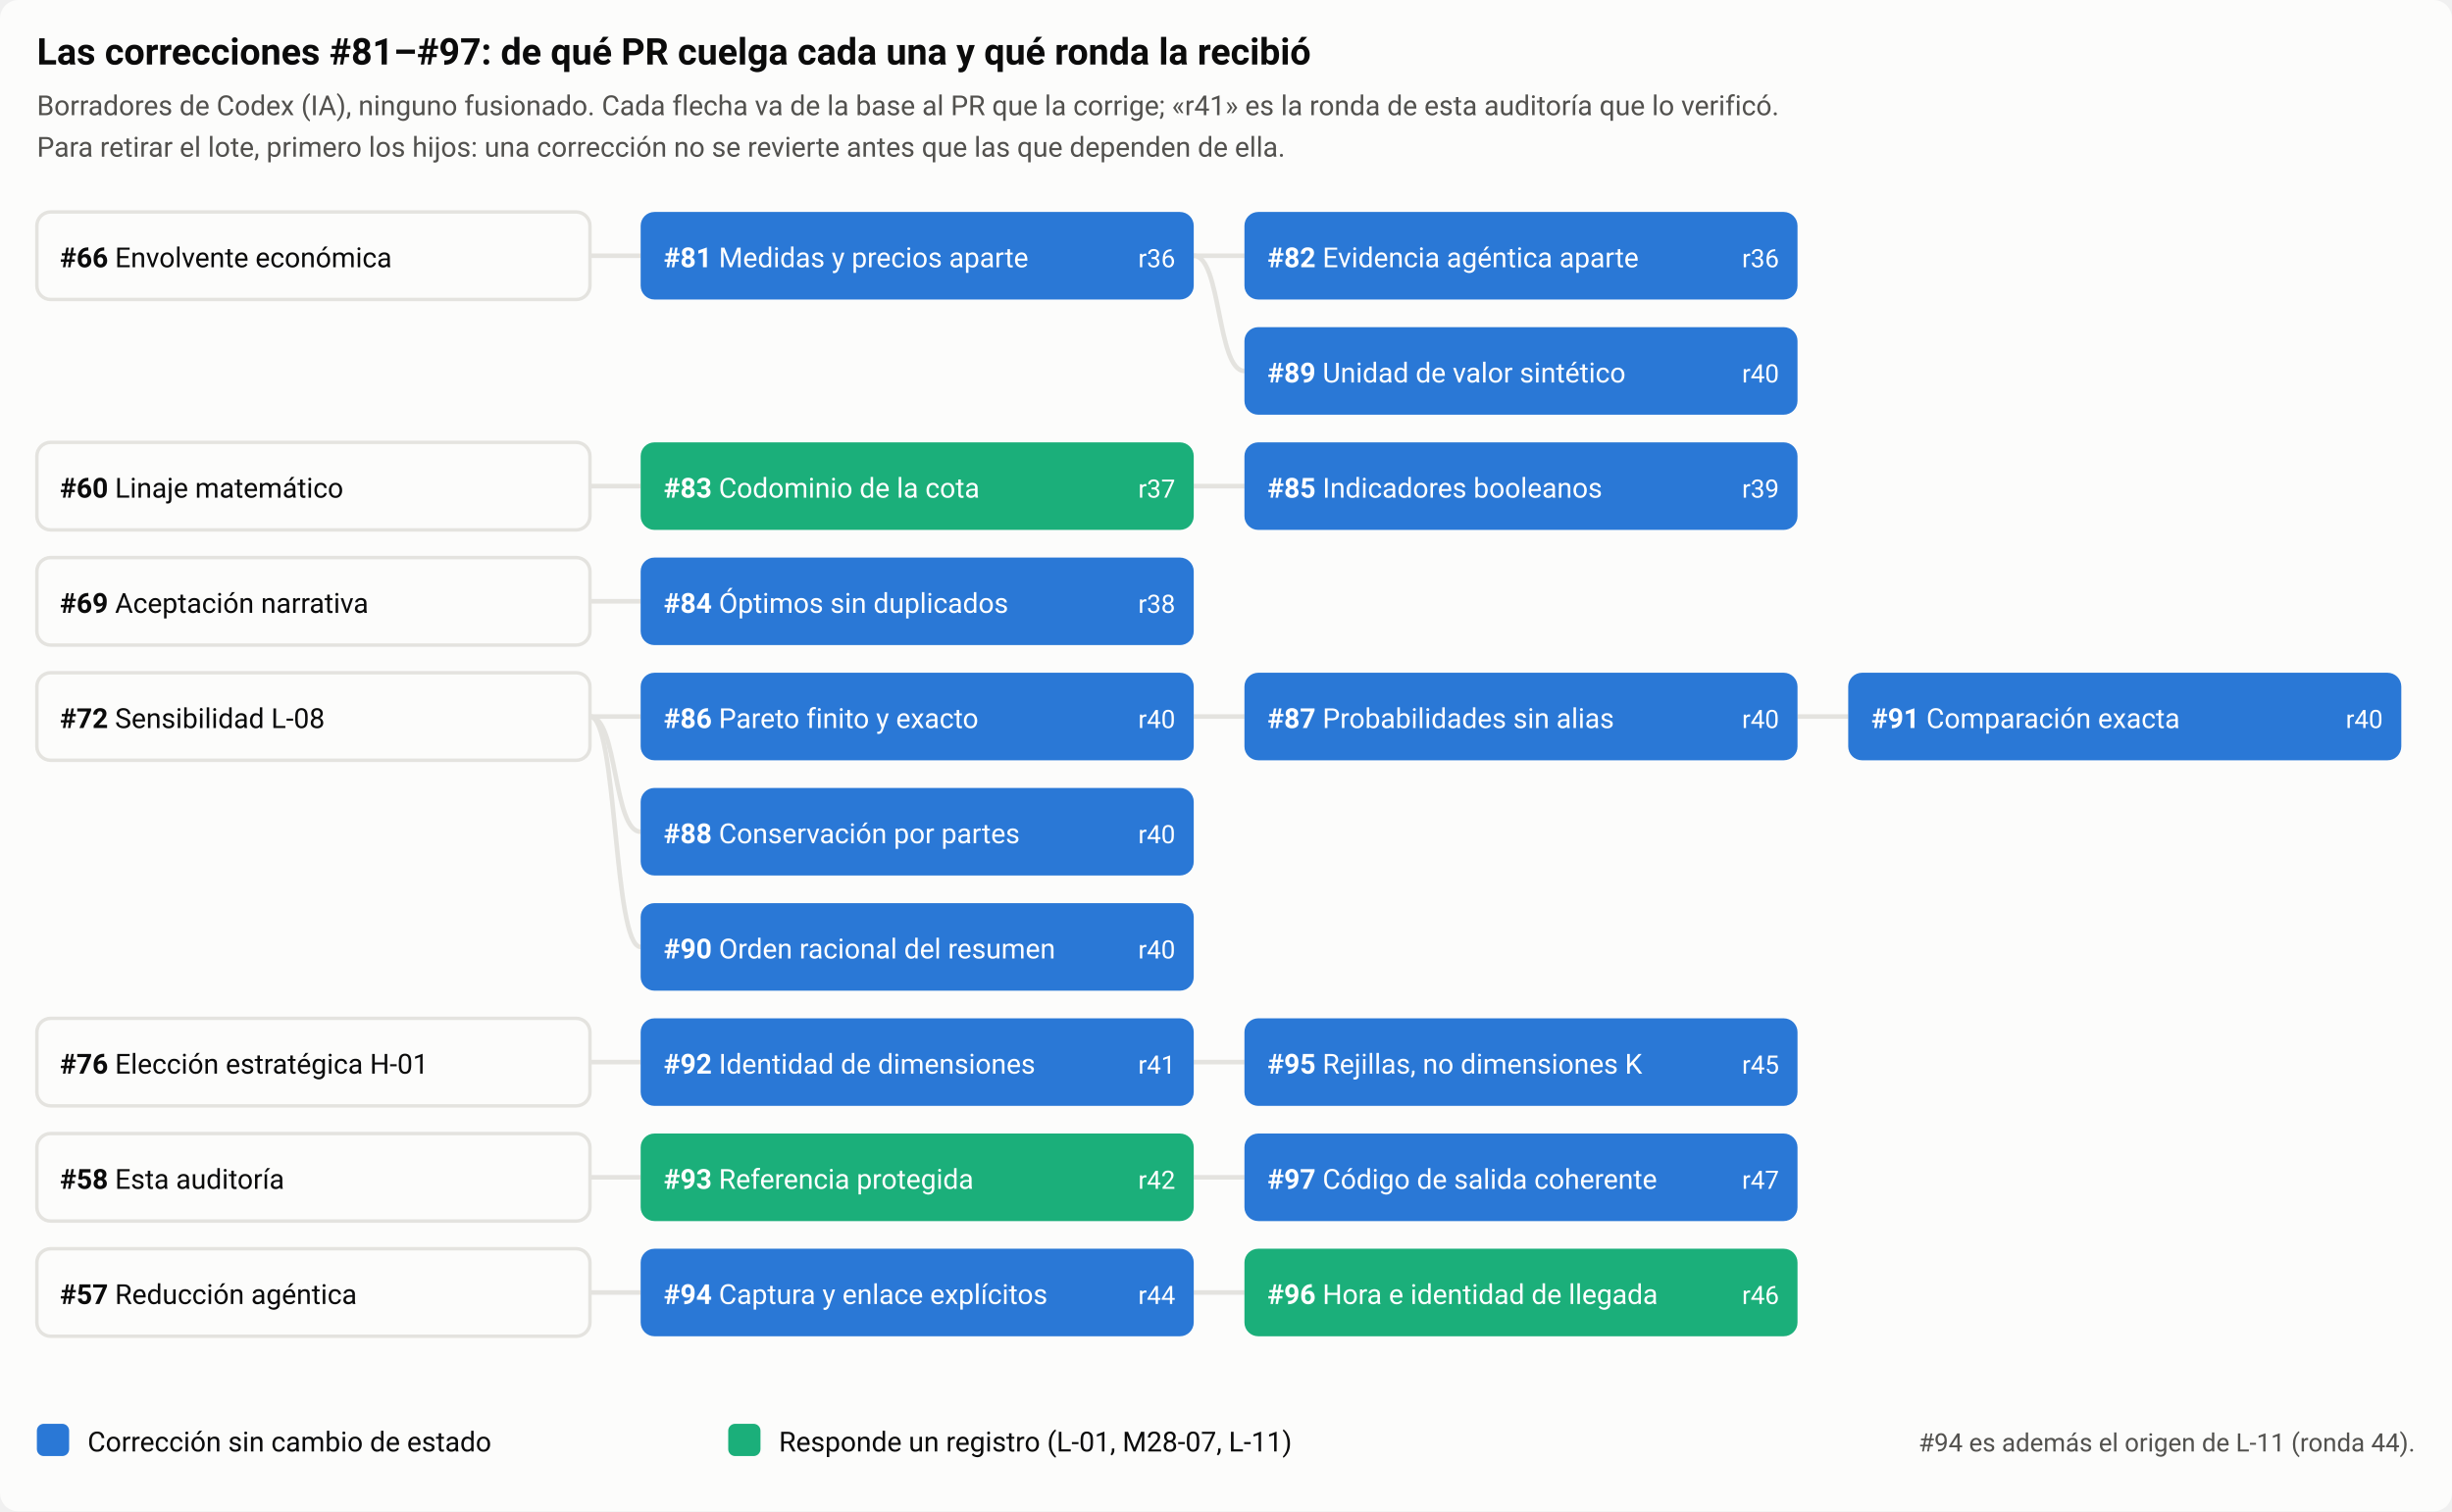
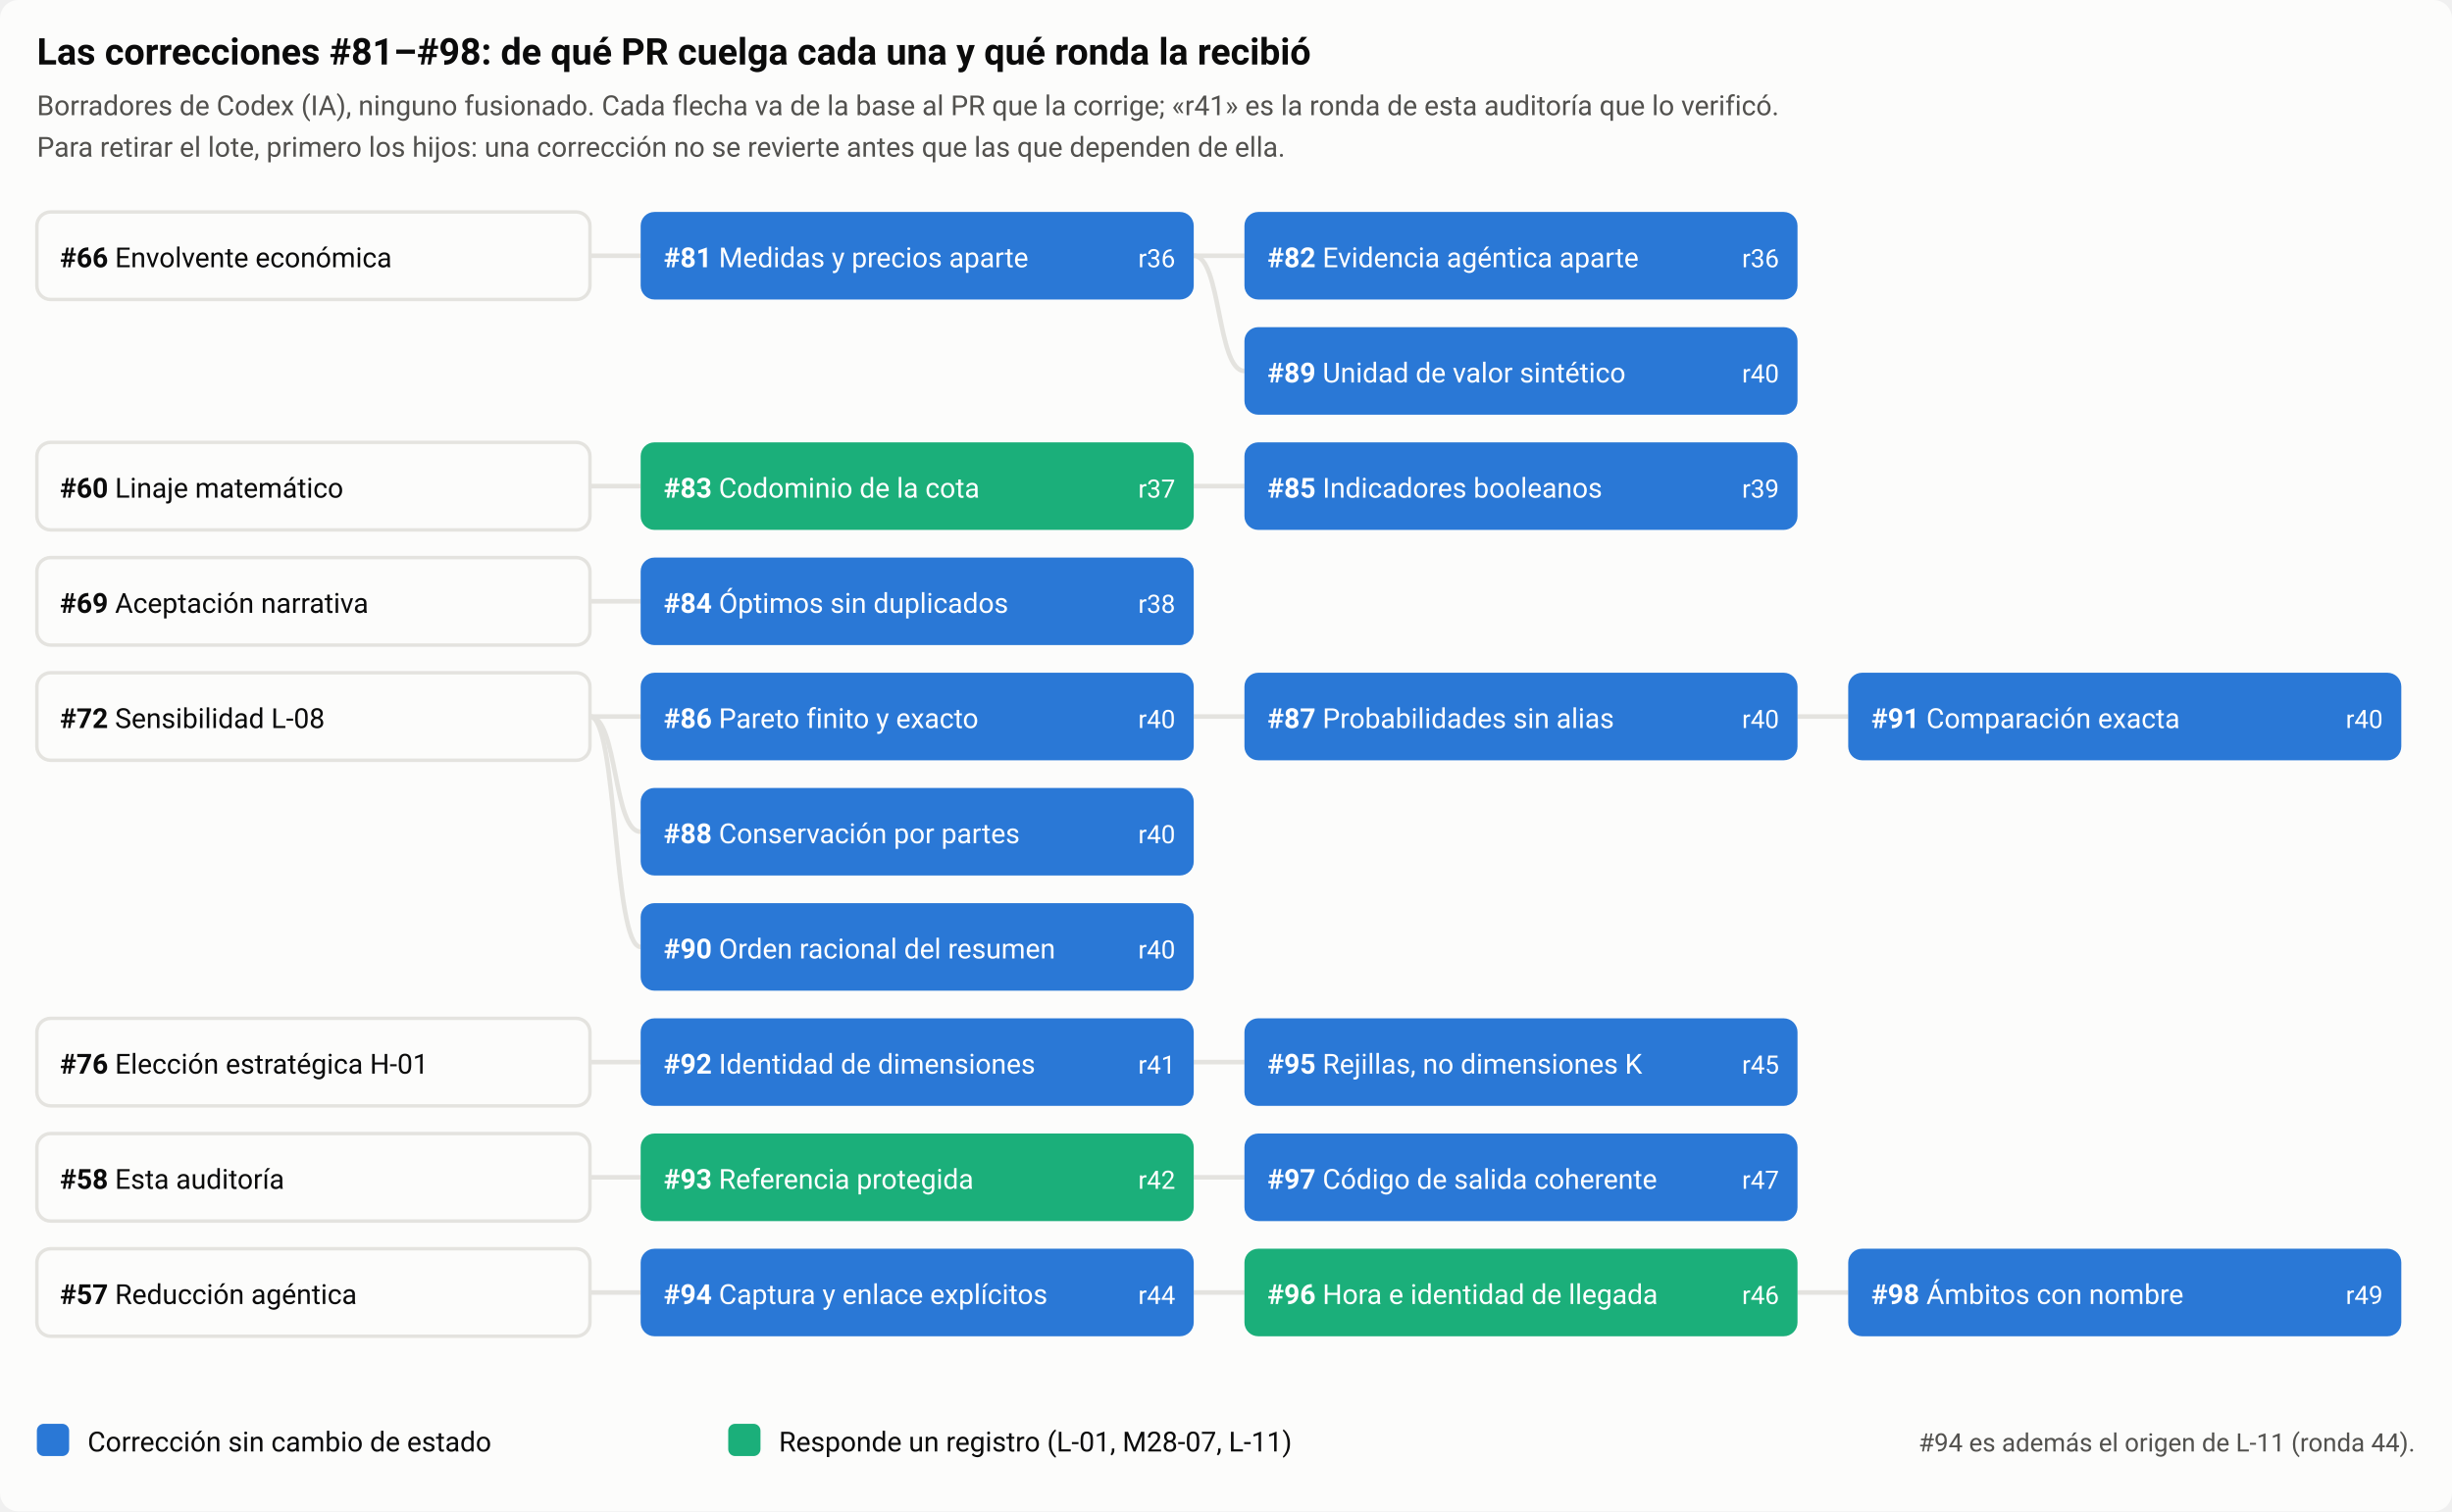
- <svg xmlns="http://www.w3.org/2000/svg" viewBox="0 0 1064 656" width="1064" height="656" role="img" aria-label="Mapa de las 17 correcciones acotadas #81 a #97, su PR de base y la ronda de la auditoría que las recibió">
+ <svg xmlns="http://www.w3.org/2000/svg" viewBox="0 0 1064 656" width="1064" height="656" role="img" aria-label="Mapa de las 18 correcciones acotadas #81 a #98, su PR de base y la ronda de la auditoría que las recibió">
  <style>
  .ink{fill:#0b0b0b}.ink2{fill:#52514e}.bg{fill:#fcfcfb}.grid{stroke:#e4e3df}
  .s0{fill:#2a78d6}.s1{fill:#eb6834}.s2{fill:#1baf7a}.s3{fill:#eda100}.s4{fill:#e87ba4}
  .a0{fill:#2a78d6}.a1{fill:#eb6834}.a0s{stroke:#2a78d6}.a1s{stroke:#eb6834}
  text{font-family:system-ui,-apple-system,Segoe UI,Roboto,sans-serif}
  @media (prefers-color-scheme: dark){
    .ink{fill:#f0efec}.ink2{fill:#c3c2b7}.bg{fill:#1a1a19}.grid{stroke:#383835}
    .s0{fill:#3987e5}.s1{fill:#d95926}.s2{fill:#199e70}.s3{fill:#c98500}.s4{fill:#d55181}
    .a0{fill:#3987e5}.a1{fill:#d95926}.a0s{stroke:#3987e5}.a1s{stroke:#d95926}
  }
</style>
  <rect class="bg" width="1064" height="656" rx="8" />
-   <text class="ink" x="16" y="28" font-size="16" font-weight="600">Las correcciones #81–#97: de qué PR cuelga cada una y qué ronda la recibió</text>
+   <text class="ink" x="16" y="28" font-size="16" font-weight="600">Las correcciones #81–#98: de qué PR cuelga cada una y qué ronda la recibió</text>
  <text class="ink2" x="16" y="50" font-size="12">Borradores de Codex (IA), ninguno fusionado. Cada flecha va de la base al PR que la corrige; «r41» es la ronda de esta auditoría que lo verificó.</text>
  <text class="ink2" x="16" y="68" font-size="12">Para retirar el lote, primero los hijos: una corrección no se revierte antes que las que dependen de ella.</text>
  <path class="grid" d="M256 111.0 C268 111.0 266 111.0 278 111.0" fill="none" stroke-width="2" />
  <path class="grid" d="M518 111.0 C530 111.0 528 111.0 540 111.0" fill="none" stroke-width="2" />
  <path class="grid" d="M518 111.0 C530 111.0 528 161.0 540 161.0" fill="none" stroke-width="2" />
  <path class="grid" d="M256 211.0 C268 211.0 266 211.0 278 211.0" fill="none" stroke-width="2" />
  <path class="grid" d="M518 211.0 C530 211.0 528 211.0 540 211.0" fill="none" stroke-width="2" />
  <path class="grid" d="M256 261.0 C268 261.0 266 261.0 278 261.0" fill="none" stroke-width="2" />
  <path class="grid" d="M256 311.0 C268 311.0 266 311.0 278 311.0" fill="none" stroke-width="2" />
  <path class="grid" d="M518 311.0 C530 311.0 528 311.0 540 311.0" fill="none" stroke-width="2" />
  <path class="grid" d="M780 311.0 C792 311.0 790 311.0 802 311.0" fill="none" stroke-width="2" />
  <path class="grid" d="M256 311.0 C268 311.0 266 361.0 278 361.0" fill="none" stroke-width="2" />
  <path class="grid" d="M256 311.0 C268 311.0 266 411.0 278 411.0" fill="none" stroke-width="2" />
  <path class="grid" d="M256 461.0 C268 461.0 266 461.0 278 461.0" fill="none" stroke-width="2" />
  <path class="grid" d="M518 461.0 C530 461.0 528 461.0 540 461.0" fill="none" stroke-width="2" />
  <path class="grid" d="M256 511.0 C268 511.0 266 511.0 278 511.0" fill="none" stroke-width="2" />
  <path class="grid" d="M518 511.0 C530 511.0 528 511.0 540 511.0" fill="none" stroke-width="2" />
  <path class="grid" d="M256 561.0 C268 561.0 266 561.0 278 561.0" fill="none" stroke-width="2" />
  <path class="grid" d="M518 561.0 C530 561.0 528 561.0 540 561.0" fill="none" stroke-width="2" />
+   <path class="grid" d="M780 561.0 C792 561.0 790 561.0 802 561.0" fill="none" stroke-width="2" />
  <rect x="16" y="92" width="240" height="38" rx="6" fill="none" class="grid" stroke-width="1.5" />
  <text class="ink" x="26" y="116" font-size="12">
    <tspan font-weight="700">#66</tspan> Envolvente económica</text>
  <rect x="16" y="192" width="240" height="38" rx="6" fill="none" class="grid" stroke-width="1.5" />
  <text class="ink" x="26" y="216" font-size="12">
    <tspan font-weight="700">#60</tspan> Linaje matemático</text>
  <rect x="16" y="242" width="240" height="38" rx="6" fill="none" class="grid" stroke-width="1.5" />
  <text class="ink" x="26" y="266" font-size="12">
    <tspan font-weight="700">#69</tspan> Aceptación narrativa</text>
  <rect x="16" y="292" width="240" height="38" rx="6" fill="none" class="grid" stroke-width="1.5" />
  <text class="ink" x="26" y="316" font-size="12">
    <tspan font-weight="700">#72</tspan> Sensibilidad L-08</text>
  <rect x="16" y="442" width="240" height="38" rx="6" fill="none" class="grid" stroke-width="1.5" />
  <text class="ink" x="26" y="466" font-size="12">
    <tspan font-weight="700">#76</tspan> Elección estratégica H-01</text>
  <rect x="16" y="492" width="240" height="38" rx="6" fill="none" class="grid" stroke-width="1.5" />
  <text class="ink" x="26" y="516" font-size="12">
    <tspan font-weight="700">#58</tspan> Esta auditoría</text>
  <rect x="16" y="542" width="240" height="38" rx="6" fill="none" class="grid" stroke-width="1.5" />
  <text class="ink" x="26" y="566" font-size="12">
    <tspan font-weight="700">#57</tspan> Reducción agéntica</text>
  <rect class="s0" x="278" y="92" width="240" height="38" rx="6" />
  <text x="288" y="116" font-size="12" fill="#fff">
    <tspan font-weight="700">#81</tspan> Medidas y precios aparte</text>
  <text x="510" y="116" font-size="11" fill="#fff" text-anchor="end">r36</text>
  <rect class="s0" x="540" y="92" width="240" height="38" rx="6" />
  <text x="550" y="116" font-size="12" fill="#fff">
    <tspan font-weight="700">#82</tspan> Evidencia agéntica aparte</text>
  <text x="772" y="116" font-size="11" fill="#fff" text-anchor="end">r36</text>
  <rect class="s0" x="540" y="142" width="240" height="38" rx="6" />
  <text x="550" y="166" font-size="12" fill="#fff">
    <tspan font-weight="700">#89</tspan> Unidad de valor sintético</text>
  <text x="772" y="166" font-size="11" fill="#fff" text-anchor="end">r40</text>
  <rect class="s2" x="278" y="192" width="240" height="38" rx="6" />
  <text x="288" y="216" font-size="12" fill="#fff">
    <tspan font-weight="700">#83</tspan> Codominio de la cota</text>
  <text x="510" y="216" font-size="11" fill="#fff" text-anchor="end">r37</text>
  <rect class="s0" x="540" y="192" width="240" height="38" rx="6" />
  <text x="550" y="216" font-size="12" fill="#fff">
    <tspan font-weight="700">#85</tspan> Indicadores booleanos</text>
  <text x="772" y="216" font-size="11" fill="#fff" text-anchor="end">r39</text>
  <rect class="s0" x="278" y="242" width="240" height="38" rx="6" />
  <text x="288" y="266" font-size="12" fill="#fff">
    <tspan font-weight="700">#84</tspan> Óptimos sin duplicados</text>
  <text x="510" y="266" font-size="11" fill="#fff" text-anchor="end">r38</text>
  <rect class="s0" x="278" y="292" width="240" height="38" rx="6" />
  <text x="288" y="316" font-size="12" fill="#fff">
    <tspan font-weight="700">#86</tspan> Pareto finito y exacto</text>
  <text x="510" y="316" font-size="11" fill="#fff" text-anchor="end">r40</text>
  <rect class="s0" x="540" y="292" width="240" height="38" rx="6" />
  <text x="550" y="316" font-size="12" fill="#fff">
    <tspan font-weight="700">#87</tspan> Probabilidades sin alias</text>
  <text x="772" y="316" font-size="11" fill="#fff" text-anchor="end">r40</text>
  <rect class="s0" x="802" y="292" width="240" height="38" rx="6" />
  <text x="812" y="316" font-size="12" fill="#fff">
    <tspan font-weight="700">#91</tspan> Comparación exacta</text>
  <text x="1034" y="316" font-size="11" fill="#fff" text-anchor="end">r40</text>
  <rect class="s0" x="278" y="342" width="240" height="38" rx="6" />
  <text x="288" y="366" font-size="12" fill="#fff">
    <tspan font-weight="700">#88</tspan> Conservación por partes</text>
  <text x="510" y="366" font-size="11" fill="#fff" text-anchor="end">r40</text>
  <rect class="s0" x="278" y="392" width="240" height="38" rx="6" />
  <text x="288" y="416" font-size="12" fill="#fff">
    <tspan font-weight="700">#90</tspan> Orden racional del resumen</text>
  <text x="510" y="416" font-size="11" fill="#fff" text-anchor="end">r40</text>
  <rect class="s0" x="278" y="442" width="240" height="38" rx="6" />
  <text x="288" y="466" font-size="12" fill="#fff">
    <tspan font-weight="700">#92</tspan> Identidad de dimensiones</text>
  <text x="510" y="466" font-size="11" fill="#fff" text-anchor="end">r41</text>
  <rect class="s0" x="540" y="442" width="240" height="38" rx="6" />
  <text x="550" y="466" font-size="12" fill="#fff">
    <tspan font-weight="700">#95</tspan> Rejillas, no dimensiones K</text>
  <text x="772" y="466" font-size="11" fill="#fff" text-anchor="end">r45</text>
  <rect class="s2" x="278" y="492" width="240" height="38" rx="6" />
  <text x="288" y="516" font-size="12" fill="#fff">
    <tspan font-weight="700">#93</tspan> Referencia protegida</text>
  <text x="510" y="516" font-size="11" fill="#fff" text-anchor="end">r42</text>
  <rect class="s0" x="540" y="492" width="240" height="38" rx="6" />
  <text x="550" y="516" font-size="12" fill="#fff">
    <tspan font-weight="700">#97</tspan> Código de salida coherente</text>
  <text x="772" y="516" font-size="11" fill="#fff" text-anchor="end">r47</text>
  <rect class="s0" x="278" y="542" width="240" height="38" rx="6" />
  <text x="288" y="566" font-size="12" fill="#fff">
    <tspan font-weight="700">#94</tspan> Captura y enlace explícitos</text>
  <text x="510" y="566" font-size="11" fill="#fff" text-anchor="end">r44</text>
  <rect class="s2" x="540" y="542" width="240" height="38" rx="6" />
  <text x="550" y="566" font-size="12" fill="#fff">
    <tspan font-weight="700">#96</tspan> Hora e identidad de llegada</text>
  <text x="772" y="566" font-size="11" fill="#fff" text-anchor="end">r46</text>
+   <rect class="s0" x="802" y="542" width="240" height="38" rx="6" />
+   <text x="812" y="566" font-size="12" fill="#fff">
+     <tspan font-weight="700">#98</tspan> Ámbitos con nombre</text>
+   <text x="1034" y="566" font-size="11" fill="#fff" text-anchor="end">r49</text>
  <rect class="s0" x="16" y="618" width="14" height="14" rx="3" />
  <text class="ink" x="38" y="630" font-size="12">Corrección sin cambio de estado</text>
  <rect class="s2" x="316" y="618" width="14" height="14" rx="3" />
  <text class="ink" x="338" y="630" font-size="12">Responde un registro (L-01, M28-07, L-11)</text>
  <text class="ink2" x="1048" y="630" font-size="11" text-anchor="end">#94 es además el origen de L-11 (ronda 44).</text>
</svg>
